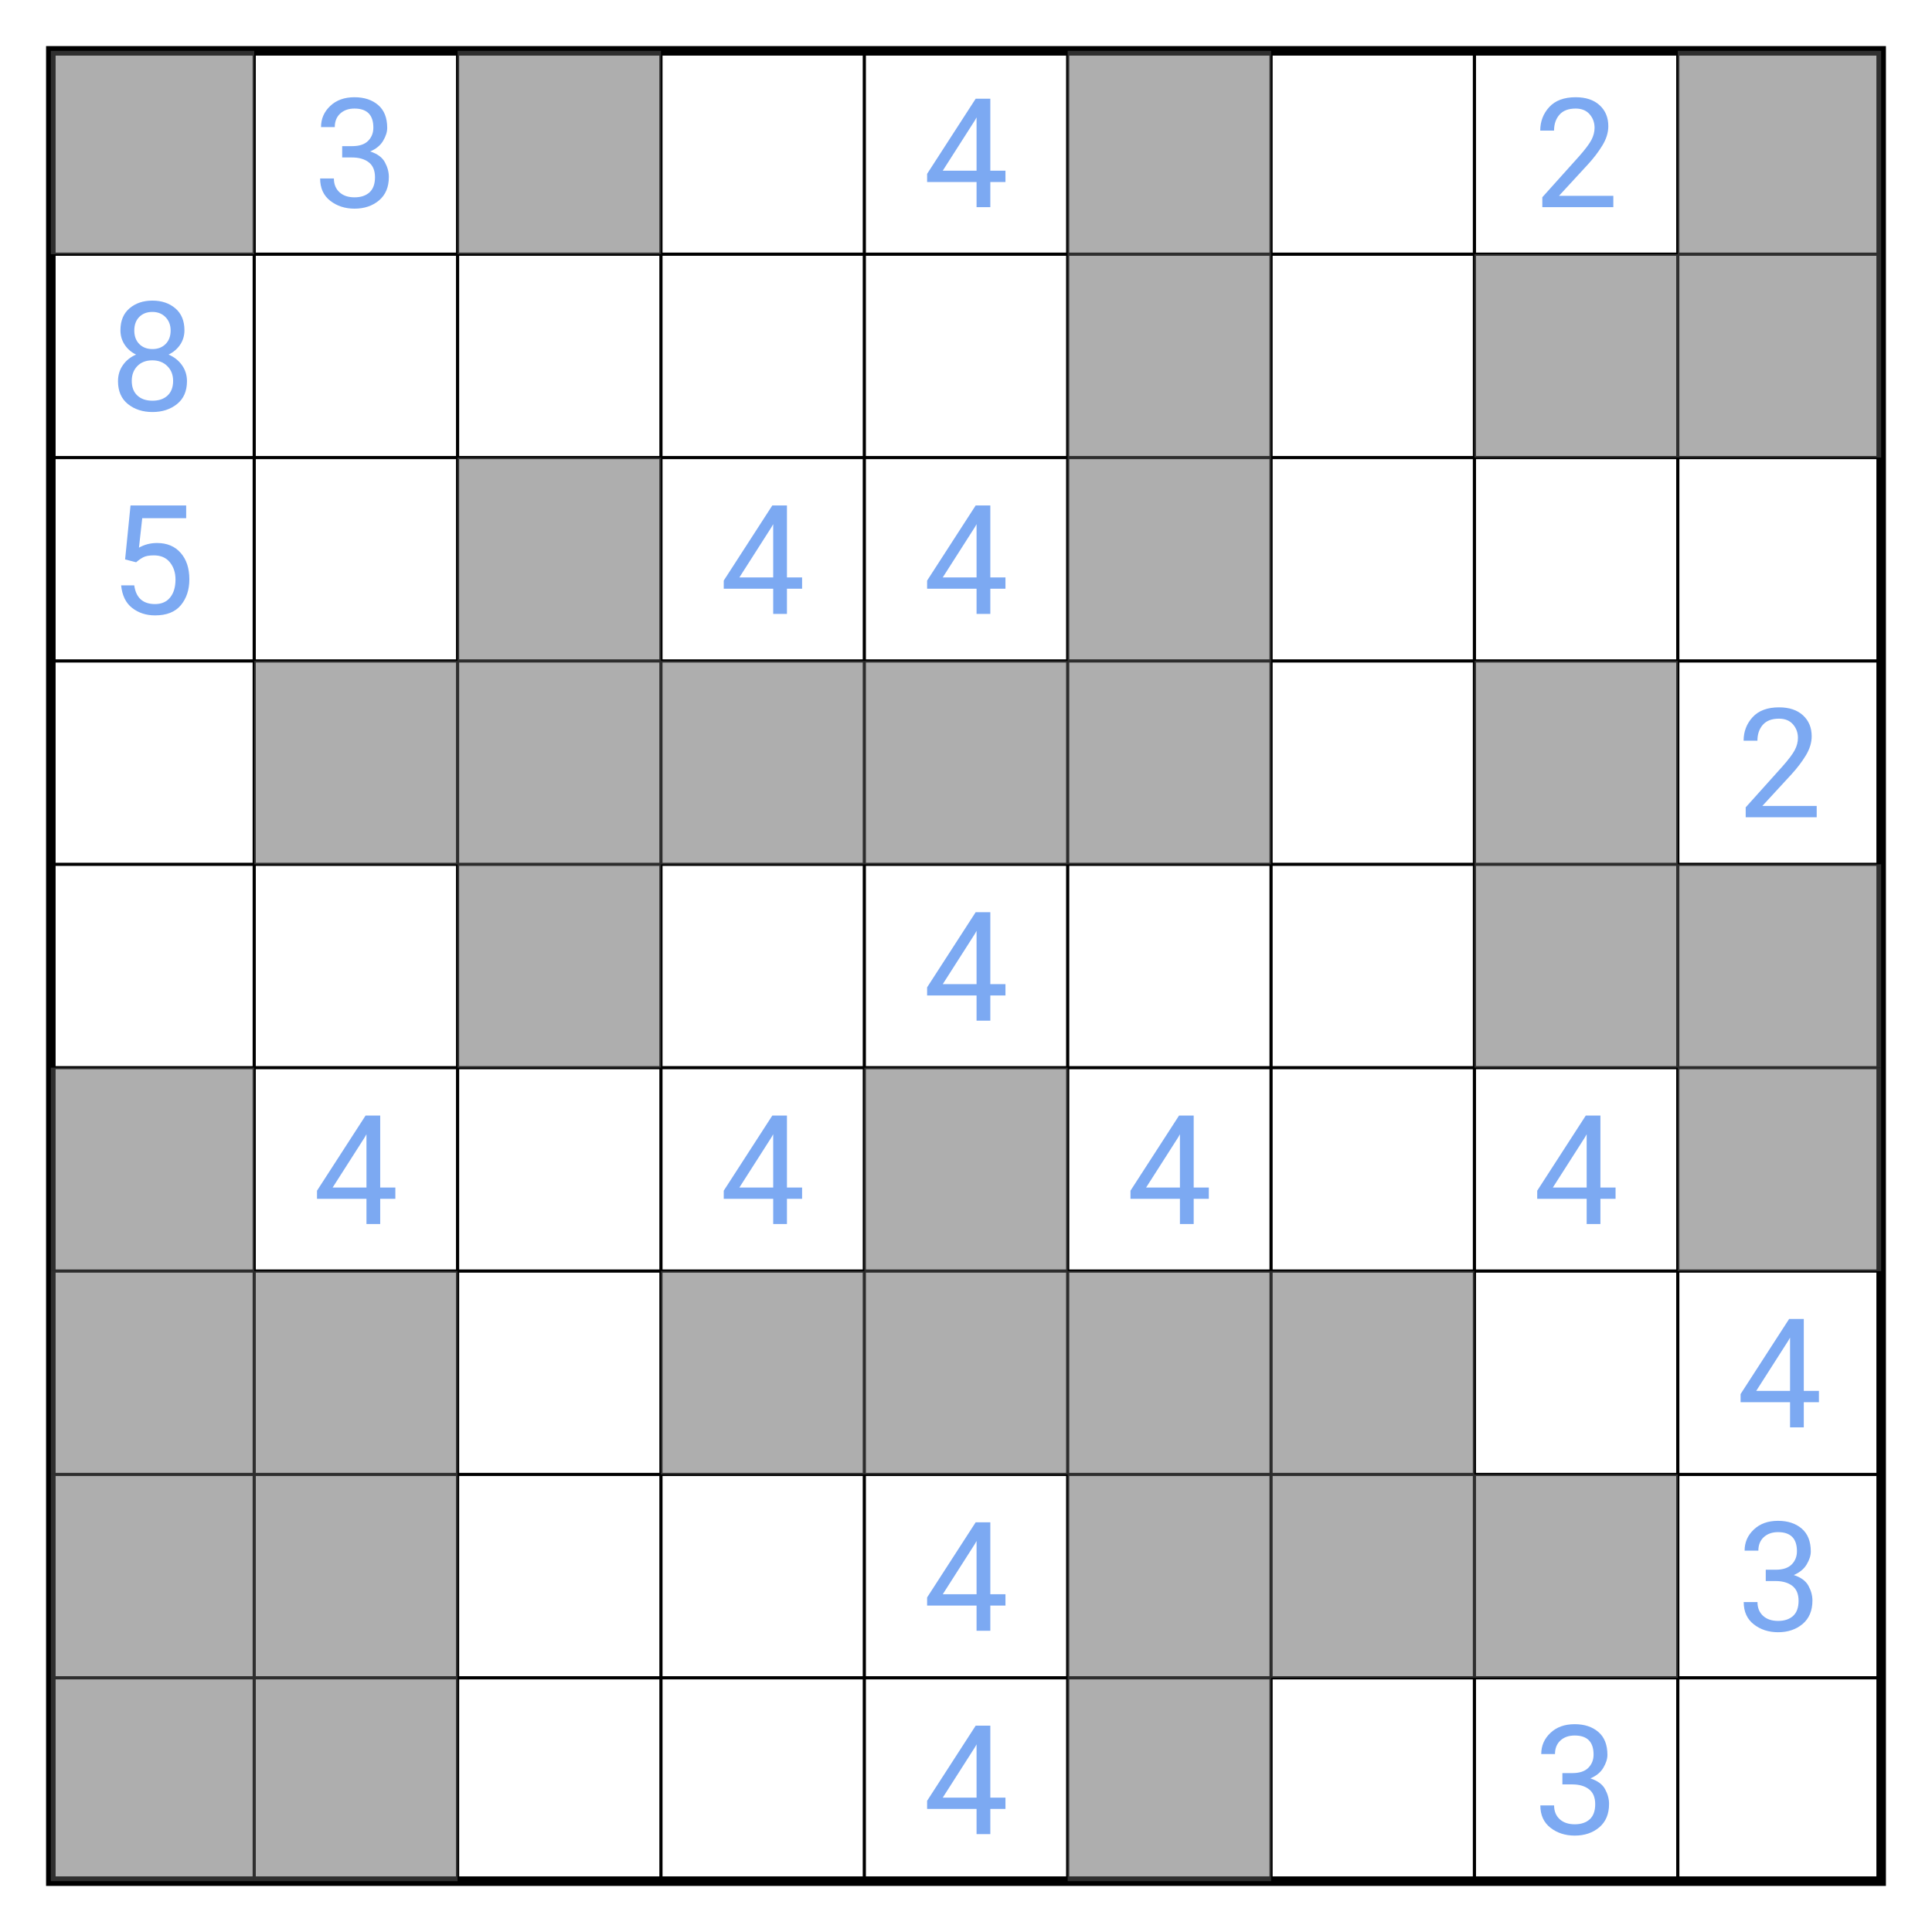
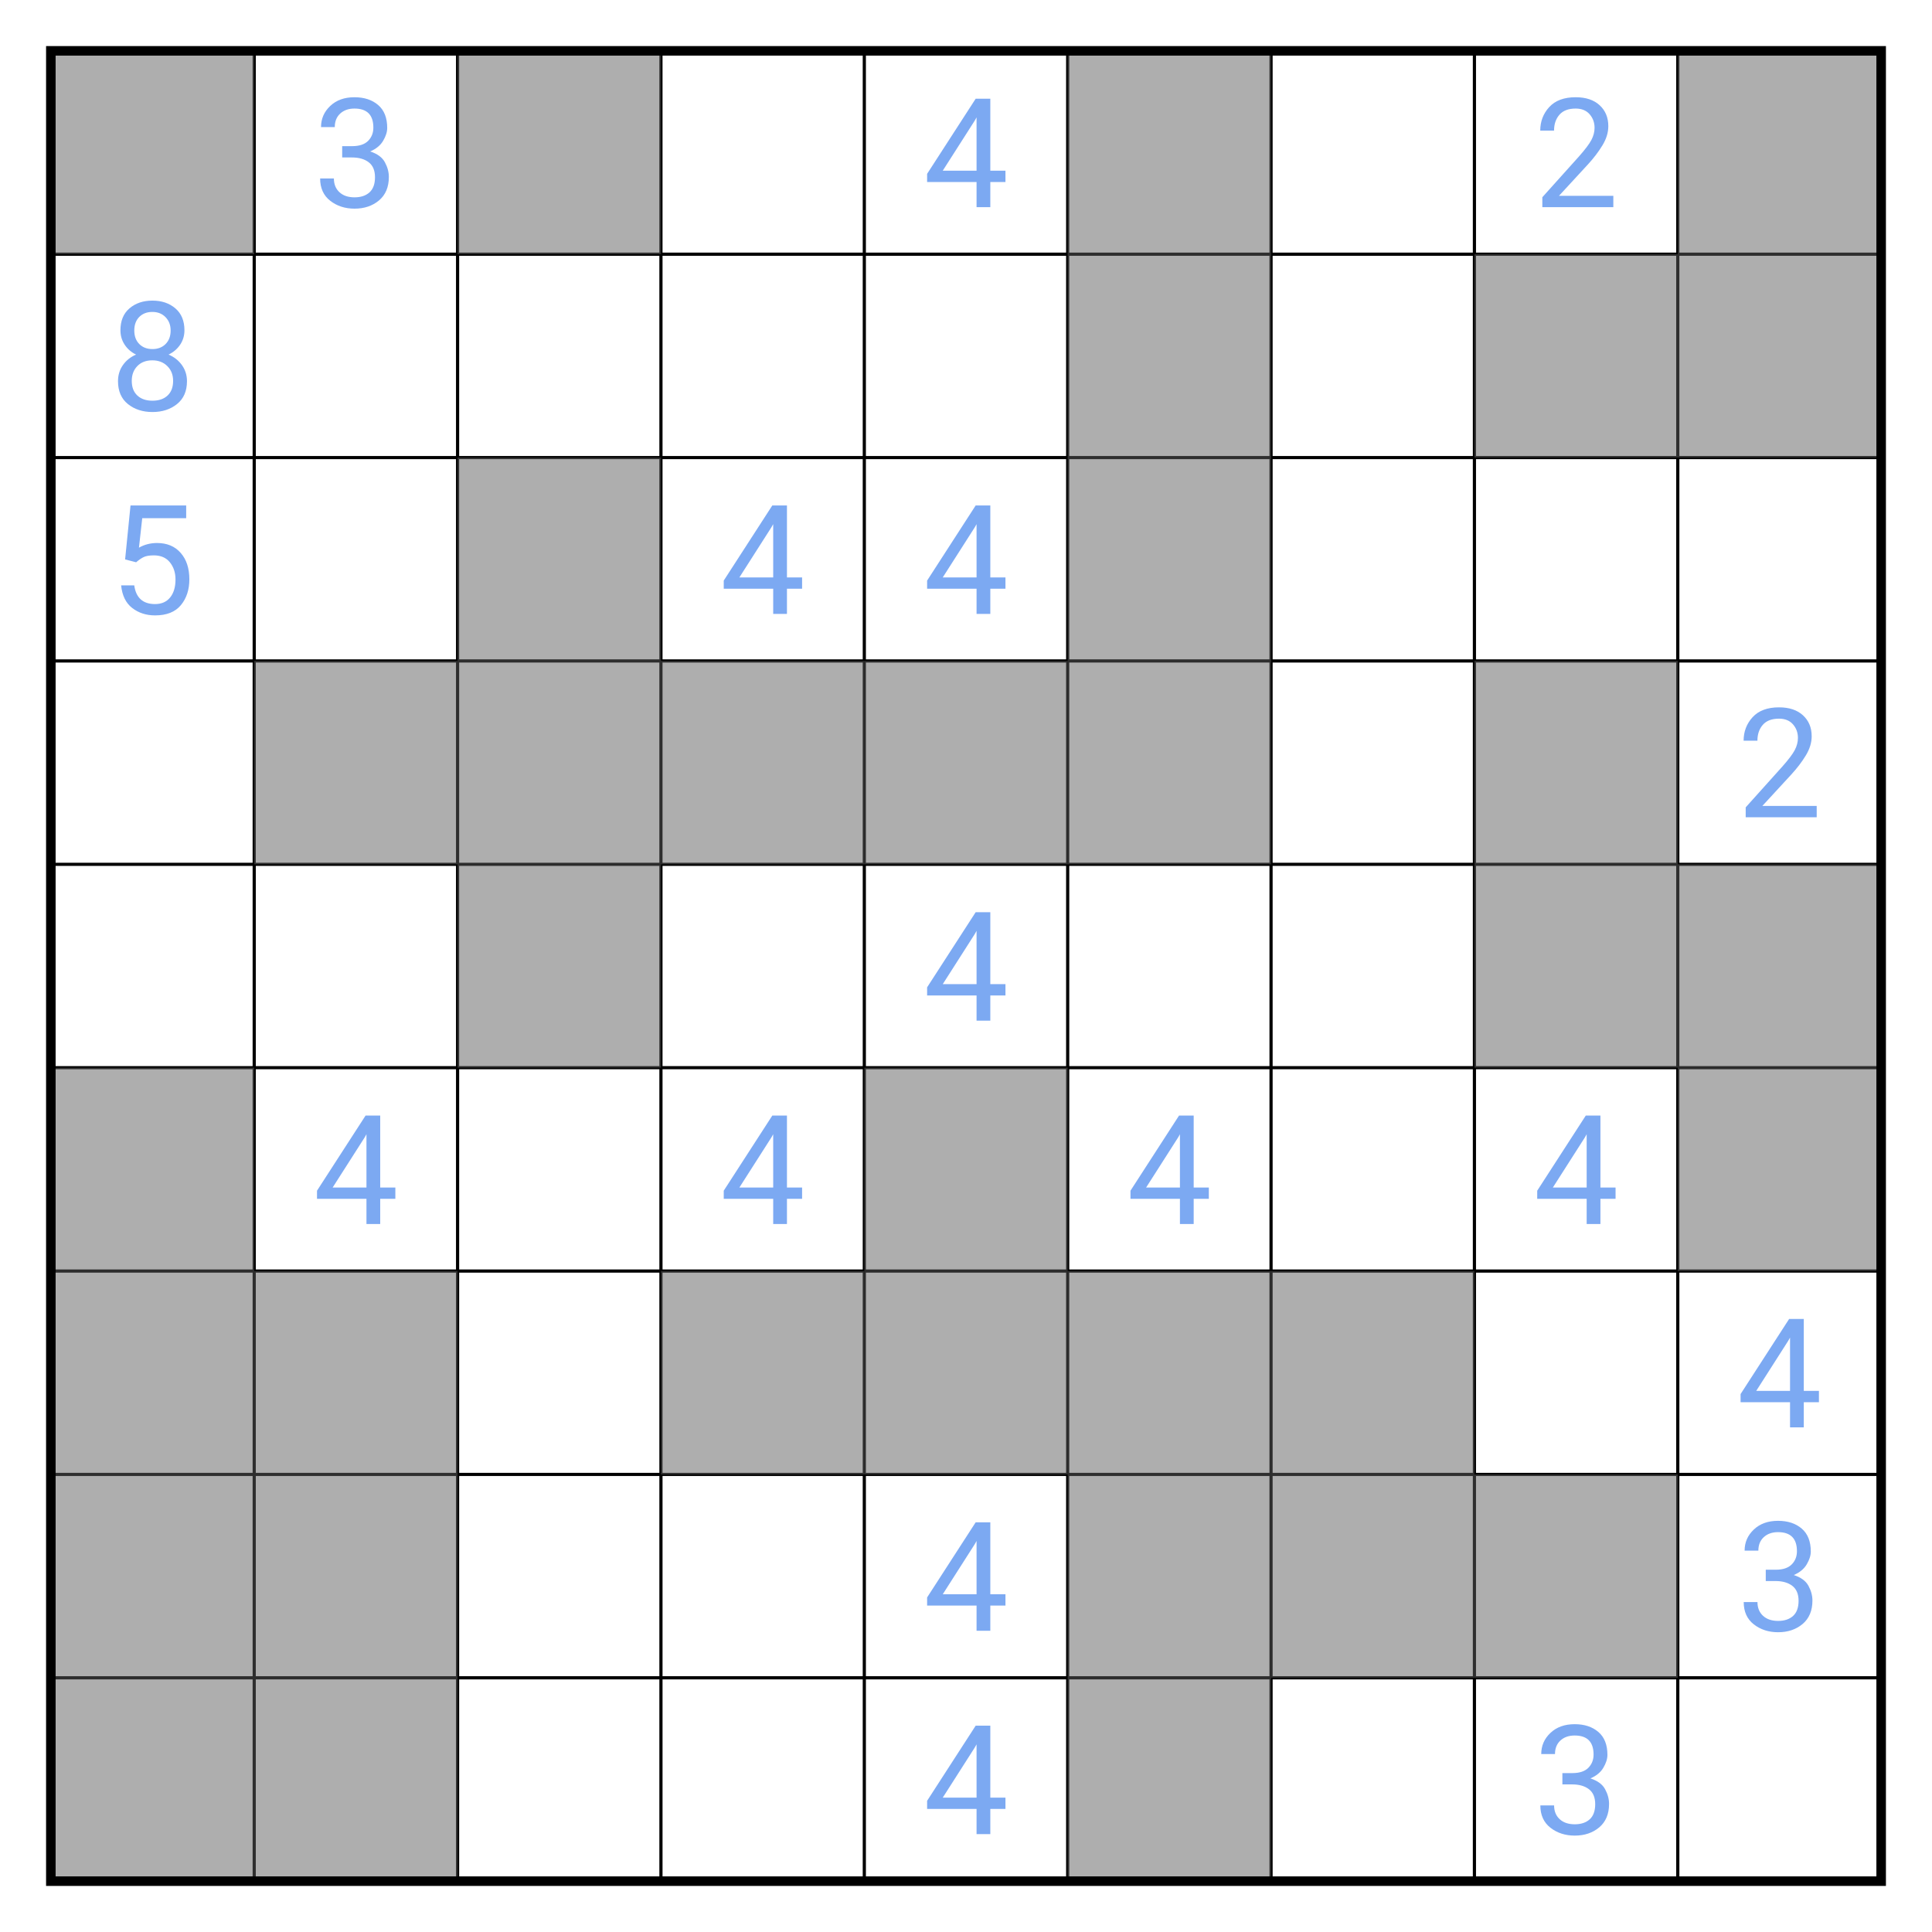
<svg xmlns="http://www.w3.org/2000/svg" width="608" height="608" viewBox="-16 -16 608 608">
  <style>
text { font-family: Tahoma, Verdana, Roboto, sans-serif; text-anchor: middle; dominant-baseline: middle; }
.halo { paint-order: stroke fill; stroke: #ffffff; stroke-width: 2px;
       stroke-linejoin: round; }
.bigtext { font-size: 48px; transform: translate(0, 4px); }
- .medtext { font-size: 32px; transform: translate(0, 2px); }
+ .medtext { font-size: 40px; transform: translate(0, 3px); }
.smalltext { font-size: 24px; transform: translate(0, 1px); }
.emoji { font-size: 40px; transform: translate(0, 4px); }
.lattice { fill: none; stroke: #000000; stroke-width: 1;
          stroke-linecap: butt; stroke-linejoin: bevel; vector-effect: non-scaling-stroke;
          shape-rendering: geometricprecision; }
.frame { fill: none; stroke: #000000; stroke-width: 3;
        stroke-linecap: butt; stroke-linejoin: miter; vector-effect: non-scaling-stroke;
        shape-rendering: geometricprecision; }
.edge { fill: none; stroke-linecap: butt; stroke-linejoin: miter;
       shape-rendering: geometricprecision; }
.path { fill: none; stroke-linecap: round; stroke-linejoin: round;
       shape-rendering: geometricprecision; }
</style>
  <rect x="-16" y="-16" width="608" height="608" fill="#ffffff" />
  <g data-layer="base">
    <path class="lattice" d="M 0 128 L 0 192 L 0 256 L 0 320 L 0 384 L 0 448 L 0 512 L 0 576 L 64 576 L 128 576 L 128 512 L 128 448 L 128 384 L 128 320 L 128 256 L 128 192 L 128 128 L 128 64 L 128 0 L 192 0 L 192 64 L 128 64 L 64 64 L 0 64 L 0 0 L 64 0 L 128 0 M 0 128 L 0 64 M 0 128 L 64 128 L 128 128 L 192 128 L 192 192 L 128 192 L 64 192 L 0 192 M 0 256 L 64 256 L 128 256 L 192 256 L 192 192 L 256 192 L 256 128 L 192 128 L 192 64 L 256 64 L 256 0 L 192 0 M 0 320 L 64 320 L 128 320 L 192 320 L 192 256 L 256 256 L 256 192 L 320 192 L 320 128 L 256 128 L 256 64 L 320 64 L 320 0 L 256 0 M 0 384 L 64 384 L 128 384 L 192 384 L 192 320 L 256 320 L 256 256 L 320 256 L 320 192 L 384 192 L 384 128 L 320 128 L 320 64 L 384 64 L 384 0 L 320 0 M 0 448 L 64 448 L 128 448 L 192 448 L 192 384 L 256 384 L 256 320 L 320 320 L 320 256 L 384 256 L 384 192 L 448 192 L 448 128 L 384 128 L 384 64 L 448 64 L 448 0 L 384 0 M 0 512 L 64 512 L 128 512 L 192 512 L 192 448 L 256 448 L 256 384 L 320 384 L 320 320 L 384 320 L 384 256 L 448 256 L 448 192 L 512 192 L 512 128 L 448 128 L 448 64 L 512 64 L 512 0 L 448 0 M 128 576 L 192 576 L 192 512 L 256 512 L 256 448 L 320 448 L 320 384 L 384 384 L 384 320 L 448 320 L 448 256 L 512 256 L 512 192 L 576 192 L 576 128 L 512 128 L 512 64 L 576 64 L 576 0 L 512 0 M 192 576 L 256 576 L 256 512 L 320 512 L 320 448 L 384 448 L 384 384 L 448 384 L 448 320 L 512 320 L 512 256 L 576 256 L 576 192 M 256 576 L 320 576 L 320 512 L 384 512 L 384 448 L 448 448 L 448 384 L 512 384 L 512 320 L 576 320 L 576 256 M 320 576 L 384 576 L 384 512 L 448 512 L 448 448 L 512 448 L 512 384 L 576 384 L 576 320 M 384 576 L 448 576 L 448 512 L 512 512 L 512 448 L 576 448 L 576 384 M 448 576 L 512 576 L 512 512 L 576 512 L 576 448 M 512 576 L 576 576 L 576 512 M 576 128 L 576 64 M 64 0 L 64 64 L 64 128 L 64 192 L 64 256 L 64 320 L 64 384 L 64 448 L 64 512 L 64 576" />
-     <path class="frame" d="M 0 0 L 0 64 L 0 128 L 0 192 L 0 256 L 0 320 L 0 384 L 0 448 L 0 512 L 0 576 L 64 576 L 128 576 L 192 576 L 256 576 L 320 576 L 384 576 L 448 576 L 512 576 L 576 576 L 576 512 L 576 448 L 576 384 L 576 320 L 576 256 L 576 192 L 576 128 L 576 64 L 576 0 L 512 0 L 448 0 L 384 0 L 320 0 L 256 0 L 192 0 L 128 0 L 64 0 Z" />
  </g>
  <g data-layer="fill">
    <polygon points="0,0 64,0 64,64 0,64" fill="#5f5f5f" fill-opacity="0.5" data-provenance="derived" />
    <polygon points="128,0 192,0 192,64 128,64" fill="#5f5f5f" fill-opacity="0.5" data-provenance="derived" />
    <polygon points="320,0 384,0 384,64 320,64" fill="#5f5f5f" fill-opacity="0.5" data-provenance="derived" />
    <polygon points="512,0 576,0 576,64 512,64" fill="#5f5f5f" fill-opacity="0.5" data-provenance="derived" />
    <polygon points="320,64 384,64 384,128 320,128" fill="#5f5f5f" fill-opacity="0.5" data-provenance="derived" />
    <polygon points="448,64 512,64 512,128 448,128" fill="#5f5f5f" fill-opacity="0.5" data-provenance="derived" />
    <polygon points="512,64 576,64 576,128 512,128" fill="#5f5f5f" fill-opacity="0.5" data-provenance="derived" />
    <polygon points="128,128 192,128 192,192 128,192" fill="#5f5f5f" fill-opacity="0.5" data-provenance="derived" />
    <polygon points="320,128 384,128 384,192 320,192" fill="#5f5f5f" fill-opacity="0.5" data-provenance="derived" />
    <polygon points="64,192 128,192 128,256 64,256" fill="#5f5f5f" fill-opacity="0.5" data-provenance="derived" />
    <polygon points="128,192 192,192 192,256 128,256" fill="#5f5f5f" fill-opacity="0.5" data-provenance="derived" />
    <polygon points="192,192 256,192 256,256 192,256" fill="#5f5f5f" fill-opacity="0.5" data-provenance="derived" />
    <polygon points="256,192 320,192 320,256 256,256" fill="#5f5f5f" fill-opacity="0.5" data-provenance="derived" />
    <polygon points="320,192 384,192 384,256 320,256" fill="#5f5f5f" fill-opacity="0.5" data-provenance="derived" />
    <polygon points="448,192 512,192 512,256 448,256" fill="#5f5f5f" fill-opacity="0.5" data-provenance="derived" />
    <polygon points="128,256 192,256 192,320 128,320" fill="#5f5f5f" fill-opacity="0.5" data-provenance="derived" />
    <polygon points="448,256 512,256 512,320 448,320" fill="#5f5f5f" fill-opacity="0.5" data-provenance="derived" />
    <polygon points="512,256 576,256 576,320 512,320" fill="#5f5f5f" fill-opacity="0.5" data-provenance="derived" />
    <polygon points="0,320 64,320 64,384 0,384" fill="#5f5f5f" fill-opacity="0.5" data-provenance="derived" />
    <polygon points="256,320 320,320 320,384 256,384" fill="#5f5f5f" fill-opacity="0.5" data-provenance="derived" />
    <polygon points="512,320 576,320 576,384 512,384" fill="#5f5f5f" fill-opacity="0.5" data-provenance="derived" />
    <polygon points="0,384 64,384 64,448 0,448" fill="#5f5f5f" fill-opacity="0.5" data-provenance="derived" />
    <polygon points="64,384 128,384 128,448 64,448" fill="#5f5f5f" fill-opacity="0.5" data-provenance="derived" />
    <polygon points="192,384 256,384 256,448 192,448" fill="#5f5f5f" fill-opacity="0.5" data-provenance="derived" />
    <polygon points="256,384 320,384 320,448 256,448" fill="#5f5f5f" fill-opacity="0.5" data-provenance="derived" />
    <polygon points="320,384 384,384 384,448 320,448" fill="#5f5f5f" fill-opacity="0.5" data-provenance="derived" />
    <polygon points="384,384 448,384 448,448 384,448" fill="#5f5f5f" fill-opacity="0.5" data-provenance="derived" />
    <polygon points="0,448 64,448 64,512 0,512" fill="#5f5f5f" fill-opacity="0.5" data-provenance="derived" />
    <polygon points="64,448 128,448 128,512 64,512" fill="#5f5f5f" fill-opacity="0.5" data-provenance="derived" />
    <polygon points="320,448 384,448 384,512 320,512" fill="#5f5f5f" fill-opacity="0.5" data-provenance="derived" />
    <polygon points="384,448 448,448 448,512 384,512" fill="#5f5f5f" fill-opacity="0.5" data-provenance="derived" />
    <polygon points="448,448 512,448 512,512 448,512" fill="#5f5f5f" fill-opacity="0.5" data-provenance="derived" />
    <polygon points="0,512 64,512 64,576 0,576" fill="#5f5f5f" fill-opacity="0.5" data-provenance="derived" />
    <polygon points="64,512 128,512 128,576 64,576" fill="#5f5f5f" fill-opacity="0.5" data-provenance="derived" />
    <polygon points="320,512 384,512 384,576 320,576" fill="#5f5f5f" fill-opacity="0.5" data-provenance="derived" />
  </g>
+   <g data-layer="frame">
+     <path class="frame" d="M 0 0 L 0 64 L 0 128 L 0 192 L 0 256 L 0 320 L 0 384 L 0 448 L 0 512 L 0 576 L 64 576 L 128 576 L 192 576 L 256 576 L 320 576 L 384 576 L 448 576 L 512 576 L 576 576 L 576 512 L 576 448 L 576 384 L 576 320 L 576 256 L 576 192 L 576 128 L 576 64 L 576 0 L 512 0 L 448 0 L 384 0 L 320 0 L 256 0 L 192 0 L 128 0 L 64 0 Z" />
+   </g>
  <g data-layer="annotation">
    <text x="96" y="32" class="bigtext halo" fill="#7ca9f2" data-provenance="given">3</text>
    <text x="288" y="32" class="bigtext halo" fill="#7ca9f2" data-provenance="given">4</text>
    <text x="480" y="32" class="bigtext halo" fill="#7ca9f2" data-provenance="given">2</text>
    <text x="32" y="96" class="bigtext halo" fill="#7ca9f2" data-provenance="given">8</text>
    <text x="32" y="160" class="bigtext halo" fill="#7ca9f2" data-provenance="given">5</text>
    <text x="224" y="160" class="bigtext halo" fill="#7ca9f2" data-provenance="given">4</text>
    <text x="288" y="160" class="bigtext halo" fill="#7ca9f2" data-provenance="given">4</text>
    <text x="544" y="224" class="bigtext halo" fill="#7ca9f2" data-provenance="given">2</text>
    <text x="288" y="288" class="bigtext halo" fill="#7ca9f2" data-provenance="given">4</text>
    <text x="96" y="352" class="bigtext halo" fill="#7ca9f2" data-provenance="given">4</text>
    <text x="224" y="352" class="bigtext halo" fill="#7ca9f2" data-provenance="given">4</text>
    <text x="352" y="352" class="bigtext halo" fill="#7ca9f2" data-provenance="given">4</text>
    <text x="480" y="352" class="bigtext halo" fill="#7ca9f2" data-provenance="given">4</text>
    <text x="544" y="416" class="bigtext halo" fill="#7ca9f2" data-provenance="given">4</text>
    <text x="288" y="480" class="bigtext halo" fill="#7ca9f2" data-provenance="given">4</text>
    <text x="544" y="480" class="bigtext halo" fill="#7ca9f2" data-provenance="given">3</text>
    <text x="288" y="544" class="bigtext halo" fill="#7ca9f2" data-provenance="given">4</text>
    <text x="480" y="544" class="bigtext halo" fill="#7ca9f2" data-provenance="given">3</text>
  </g>
</svg>
